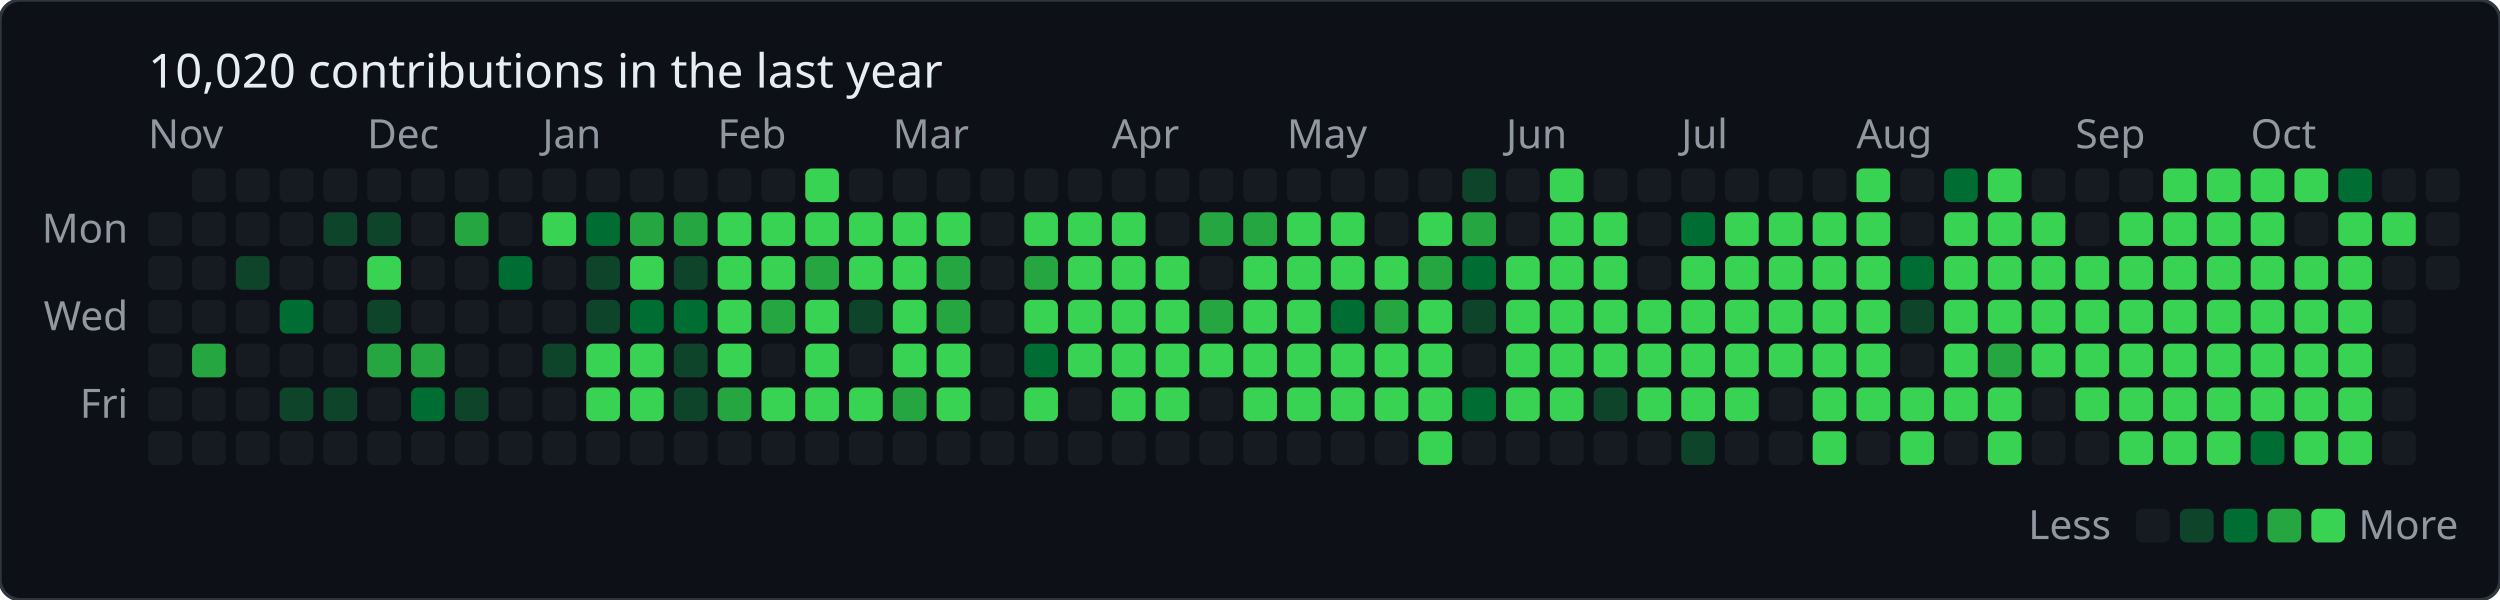
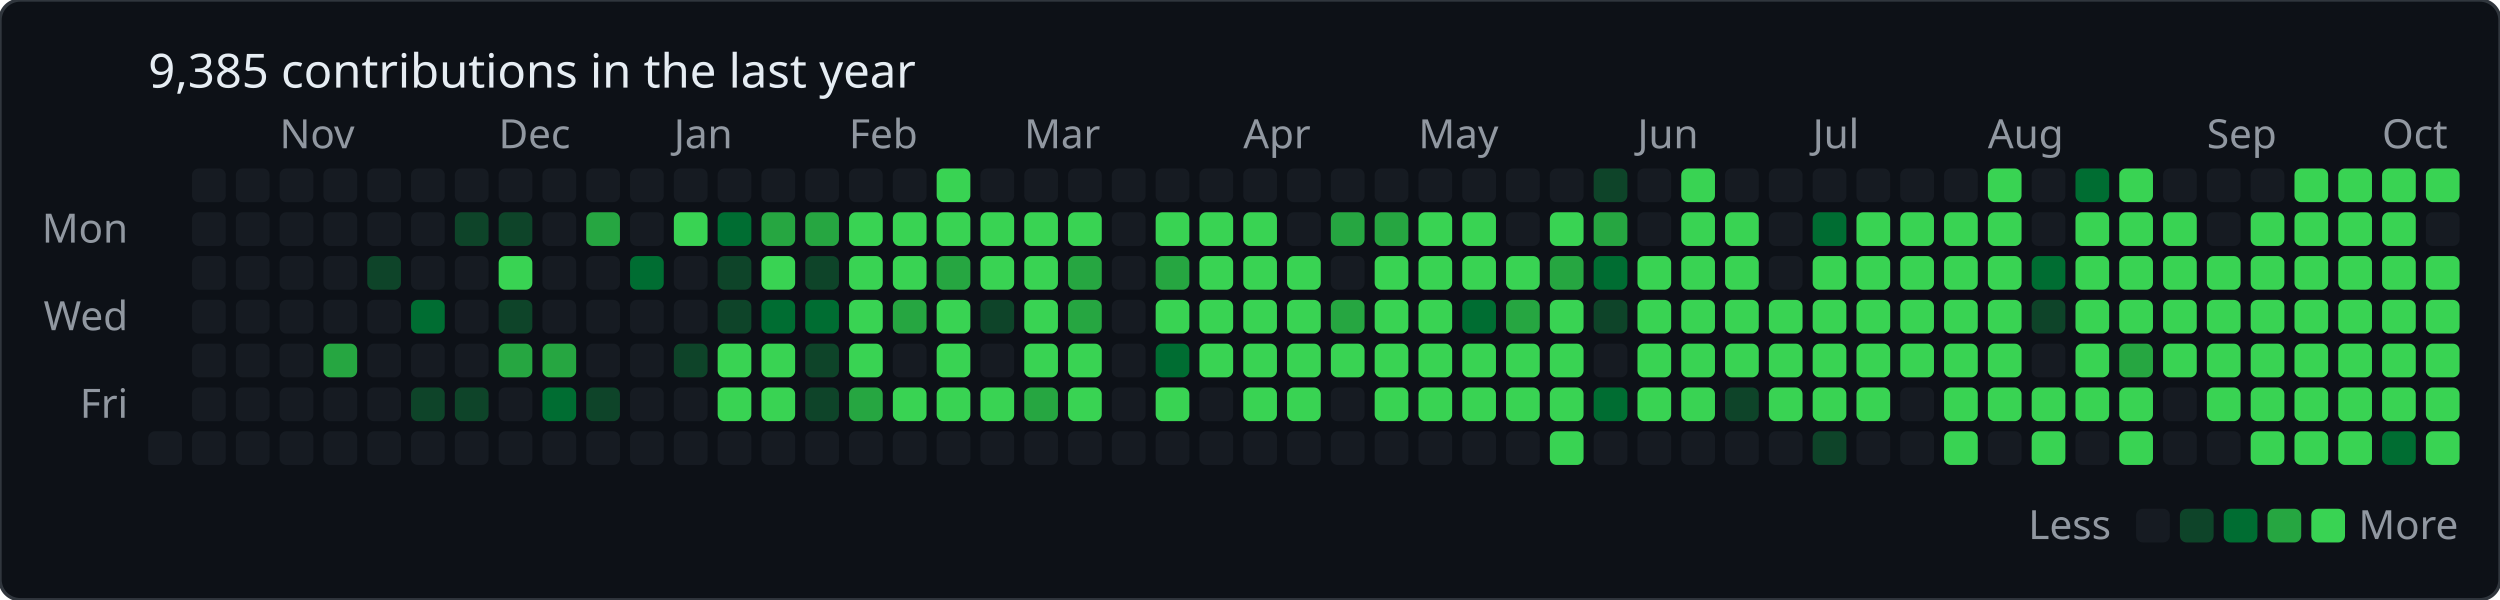
<svg xmlns="http://www.w3.org/2000/svg" baseProfile="full" height="178px" version="1.1" width="742px">
  <defs />
  <rect fill="#0d1117" height="178" rx="6" ry="6" stroke="#30363d" stroke-width="1" width="742" x="0" y="0" />
-   <text fill="#e6edf3" style="font-family: -apple-system, BlinkMacSystemFont, 'Segoe UI', 'Noto Sans', Helvetica, Arial, sans-serif; font-size: 14px;" x="44" y="26">10,020 contributions in the last year</text>
-   <text fill="#9198a1" style="font-family: -apple-system, BlinkMacSystemFont, 'Segoe UI', 'Noto Sans', Helvetica, Arial, sans-serif; font-size: 12px;" x="44" y="44">Nov</text>
-   <text fill="#9198a1" style="font-family: -apple-system, BlinkMacSystemFont, 'Segoe UI', 'Noto Sans', Helvetica, Arial, sans-serif; font-size: 12px;" x="109" y="44">Dec</text>
-   <text fill="#9198a1" style="font-family: -apple-system, BlinkMacSystemFont, 'Segoe UI', 'Noto Sans', Helvetica, Arial, sans-serif; font-size: 12px;" x="161" y="44">Jan</text>
-   <text fill="#9198a1" style="font-family: -apple-system, BlinkMacSystemFont, 'Segoe UI', 'Noto Sans', Helvetica, Arial, sans-serif; font-size: 12px;" x="213" y="44">Feb</text>
-   <text fill="#9198a1" style="font-family: -apple-system, BlinkMacSystemFont, 'Segoe UI', 'Noto Sans', Helvetica, Arial, sans-serif; font-size: 12px;" x="265" y="44">Mar</text>
-   <text fill="#9198a1" style="font-family: -apple-system, BlinkMacSystemFont, 'Segoe UI', 'Noto Sans', Helvetica, Arial, sans-serif; font-size: 12px;" x="330" y="44">Apr</text>
-   <text fill="#9198a1" style="font-family: -apple-system, BlinkMacSystemFont, 'Segoe UI', 'Noto Sans', Helvetica, Arial, sans-serif; font-size: 12px;" x="382" y="44">May</text>
-   <text fill="#9198a1" style="font-family: -apple-system, BlinkMacSystemFont, 'Segoe UI', 'Noto Sans', Helvetica, Arial, sans-serif; font-size: 12px;" x="447" y="44">Jun</text>
-   <text fill="#9198a1" style="font-family: -apple-system, BlinkMacSystemFont, 'Segoe UI', 'Noto Sans', Helvetica, Arial, sans-serif; font-size: 12px;" x="499" y="44">Jul</text>
-   <text fill="#9198a1" style="font-family: -apple-system, BlinkMacSystemFont, 'Segoe UI', 'Noto Sans', Helvetica, Arial, sans-serif; font-size: 12px;" x="551" y="44">Aug</text>
-   <text fill="#9198a1" style="font-family: -apple-system, BlinkMacSystemFont, 'Segoe UI', 'Noto Sans', Helvetica, Arial, sans-serif; font-size: 12px;" x="616" y="44">Sep</text>
-   <text fill="#9198a1" style="font-family: -apple-system, BlinkMacSystemFont, 'Segoe UI', 'Noto Sans', Helvetica, Arial, sans-serif; font-size: 12px;" x="668" y="44">Oct</text>
+   <text fill="#e6edf3" style="font-family: -apple-system, BlinkMacSystemFont, 'Segoe UI', 'Noto Sans', Helvetica, Arial, sans-serif; font-size: 14px;" x="44" y="26">9,385 contributions in the last year</text>
+   <text fill="#9198a1" style="font-family: -apple-system, BlinkMacSystemFont, 'Segoe UI', 'Noto Sans', Helvetica, Arial, sans-serif; font-size: 12px;" x="83" y="44">Nov</text>
+   <text fill="#9198a1" style="font-family: -apple-system, BlinkMacSystemFont, 'Segoe UI', 'Noto Sans', Helvetica, Arial, sans-serif; font-size: 12px;" x="148" y="44">Dec</text>
+   <text fill="#9198a1" style="font-family: -apple-system, BlinkMacSystemFont, 'Segoe UI', 'Noto Sans', Helvetica, Arial, sans-serif; font-size: 12px;" x="200" y="44">Jan</text>
+   <text fill="#9198a1" style="font-family: -apple-system, BlinkMacSystemFont, 'Segoe UI', 'Noto Sans', Helvetica, Arial, sans-serif; font-size: 12px;" x="252" y="44">Feb</text>
+   <text fill="#9198a1" style="font-family: -apple-system, BlinkMacSystemFont, 'Segoe UI', 'Noto Sans', Helvetica, Arial, sans-serif; font-size: 12px;" x="304" y="44">Mar</text>
+   <text fill="#9198a1" style="font-family: -apple-system, BlinkMacSystemFont, 'Segoe UI', 'Noto Sans', Helvetica, Arial, sans-serif; font-size: 12px;" x="369" y="44">Apr</text>
+   <text fill="#9198a1" style="font-family: -apple-system, BlinkMacSystemFont, 'Segoe UI', 'Noto Sans', Helvetica, Arial, sans-serif; font-size: 12px;" x="421" y="44">May</text>
+   <text fill="#9198a1" style="font-family: -apple-system, BlinkMacSystemFont, 'Segoe UI', 'Noto Sans', Helvetica, Arial, sans-serif; font-size: 12px;" x="486" y="44">Jun</text>
+   <text fill="#9198a1" style="font-family: -apple-system, BlinkMacSystemFont, 'Segoe UI', 'Noto Sans', Helvetica, Arial, sans-serif; font-size: 12px;" x="538" y="44">Jul</text>
+   <text fill="#9198a1" style="font-family: -apple-system, BlinkMacSystemFont, 'Segoe UI', 'Noto Sans', Helvetica, Arial, sans-serif; font-size: 12px;" x="590" y="44">Aug</text>
+   <text fill="#9198a1" style="font-family: -apple-system, BlinkMacSystemFont, 'Segoe UI', 'Noto Sans', Helvetica, Arial, sans-serif; font-size: 12px;" x="655" y="44">Sep</text>
+   <text fill="#9198a1" style="font-family: -apple-system, BlinkMacSystemFont, 'Segoe UI', 'Noto Sans', Helvetica, Arial, sans-serif; font-size: 12px;" x="707" y="44">Oct</text>
  <text fill="#9198a1" style="font-family: -apple-system, BlinkMacSystemFont, 'Segoe UI', 'Noto Sans', Helvetica, Arial, sans-serif; font-size: 12px;" text-anchor="end" x="38" y="72">Mon</text>
  <text fill="#9198a1" style="font-family: -apple-system, BlinkMacSystemFont, 'Segoe UI', 'Noto Sans', Helvetica, Arial, sans-serif; font-size: 12px;" text-anchor="end" x="38" y="98">Wed</text>
  <text fill="#9198a1" style="font-family: -apple-system, BlinkMacSystemFont, 'Segoe UI', 'Noto Sans', Helvetica, Arial, sans-serif; font-size: 12px;" text-anchor="end" x="38" y="124">Fri</text>
-   <rect fill="#161b22" height="10" rx="2" ry="2" width="10" x="44" y="63" />
-   <rect fill="#161b22" height="10" rx="2" ry="2" width="10" x="44" y="76" />
-   <rect fill="#161b22" height="10" rx="2" ry="2" width="10" x="44" y="89" />
-   <rect fill="#161b22" height="10" rx="2" ry="2" width="10" x="44" y="102" />
-   <rect fill="#161b22" height="10" rx="2" ry="2" width="10" x="44" y="115" />
  <rect fill="#161b22" height="10" rx="2" ry="2" width="10" x="44" y="128" />
  <rect fill="#161b22" height="10" rx="2" ry="2" width="10" x="57" y="50" />
  <rect fill="#161b22" height="10" rx="2" ry="2" width="10" x="57" y="63" />
  <rect fill="#161b22" height="10" rx="2" ry="2" width="10" x="57" y="76" />
  <rect fill="#161b22" height="10" rx="2" ry="2" width="10" x="57" y="89" />
-   <rect fill="#26a641" height="10" rx="2" ry="2" width="10" x="57" y="102" />
+   <rect fill="#161b22" height="10" rx="2" ry="2" width="10" x="57" y="102" />
  <rect fill="#161b22" height="10" rx="2" ry="2" width="10" x="57" y="115" />
  <rect fill="#161b22" height="10" rx="2" ry="2" width="10" x="57" y="128" />
  <rect fill="#161b22" height="10" rx="2" ry="2" width="10" x="70" y="50" />
  <rect fill="#161b22" height="10" rx="2" ry="2" width="10" x="70" y="63" />
-   <rect fill="#0e4429" height="10" rx="2" ry="2" width="10" x="70" y="76" />
+   <rect fill="#161b22" height="10" rx="2" ry="2" width="10" x="70" y="76" />
  <rect fill="#161b22" height="10" rx="2" ry="2" width="10" x="70" y="89" />
  <rect fill="#161b22" height="10" rx="2" ry="2" width="10" x="70" y="102" />
  <rect fill="#161b22" height="10" rx="2" ry="2" width="10" x="70" y="115" />
  <rect fill="#161b22" height="10" rx="2" ry="2" width="10" x="70" y="128" />
  <rect fill="#161b22" height="10" rx="2" ry="2" width="10" x="83" y="50" />
  <rect fill="#161b22" height="10" rx="2" ry="2" width="10" x="83" y="63" />
  <rect fill="#161b22" height="10" rx="2" ry="2" width="10" x="83" y="76" />
-   <rect fill="#006d32" height="10" rx="2" ry="2" width="10" x="83" y="89" />
+   <rect fill="#161b22" height="10" rx="2" ry="2" width="10" x="83" y="89" />
  <rect fill="#161b22" height="10" rx="2" ry="2" width="10" x="83" y="102" />
-   <rect fill="#0e4429" height="10" rx="2" ry="2" width="10" x="83" y="115" />
+   <rect fill="#161b22" height="10" rx="2" ry="2" width="10" x="83" y="115" />
  <rect fill="#161b22" height="10" rx="2" ry="2" width="10" x="83" y="128" />
  <rect fill="#161b22" height="10" rx="2" ry="2" width="10" x="96" y="50" />
-   <rect fill="#0e4429" height="10" rx="2" ry="2" width="10" x="96" y="63" />
+   <rect fill="#161b22" height="10" rx="2" ry="2" width="10" x="96" y="63" />
  <rect fill="#161b22" height="10" rx="2" ry="2" width="10" x="96" y="76" />
  <rect fill="#161b22" height="10" rx="2" ry="2" width="10" x="96" y="89" />
-   <rect fill="#161b22" height="10" rx="2" ry="2" width="10" x="96" y="102" />
-   <rect fill="#0e4429" height="10" rx="2" ry="2" width="10" x="96" y="115" />
+   <rect fill="#26a641" height="10" rx="2" ry="2" width="10" x="96" y="102" />
+   <rect fill="#161b22" height="10" rx="2" ry="2" width="10" x="96" y="115" />
  <rect fill="#161b22" height="10" rx="2" ry="2" width="10" x="96" y="128" />
  <rect fill="#161b22" height="10" rx="2" ry="2" width="10" x="109" y="50" />
-   <rect fill="#0e4429" height="10" rx="2" ry="2" width="10" x="109" y="63" />
-   <rect fill="#39d353" height="10" rx="2" ry="2" width="10" x="109" y="76" />
-   <rect fill="#0e4429" height="10" rx="2" ry="2" width="10" x="109" y="89" />
-   <rect fill="#26a641" height="10" rx="2" ry="2" width="10" x="109" y="102" />
+   <rect fill="#161b22" height="10" rx="2" ry="2" width="10" x="109" y="63" />
+   <rect fill="#0e4429" height="10" rx="2" ry="2" width="10" x="109" y="76" />
+   <rect fill="#161b22" height="10" rx="2" ry="2" width="10" x="109" y="89" />
+   <rect fill="#161b22" height="10" rx="2" ry="2" width="10" x="109" y="102" />
  <rect fill="#161b22" height="10" rx="2" ry="2" width="10" x="109" y="115" />
  <rect fill="#161b22" height="10" rx="2" ry="2" width="10" x="109" y="128" />
  <rect fill="#161b22" height="10" rx="2" ry="2" width="10" x="122" y="50" />
  <rect fill="#161b22" height="10" rx="2" ry="2" width="10" x="122" y="63" />
  <rect fill="#161b22" height="10" rx="2" ry="2" width="10" x="122" y="76" />
-   <rect fill="#161b22" height="10" rx="2" ry="2" width="10" x="122" y="89" />
-   <rect fill="#26a641" height="10" rx="2" ry="2" width="10" x="122" y="102" />
-   <rect fill="#006d32" height="10" rx="2" ry="2" width="10" x="122" y="115" />
+   <rect fill="#006d32" height="10" rx="2" ry="2" width="10" x="122" y="89" />
+   <rect fill="#161b22" height="10" rx="2" ry="2" width="10" x="122" y="102" />
+   <rect fill="#0e4429" height="10" rx="2" ry="2" width="10" x="122" y="115" />
  <rect fill="#161b22" height="10" rx="2" ry="2" width="10" x="122" y="128" />
  <rect fill="#161b22" height="10" rx="2" ry="2" width="10" x="135" y="50" />
-   <rect fill="#26a641" height="10" rx="2" ry="2" width="10" x="135" y="63" />
+   <rect fill="#0e4429" height="10" rx="2" ry="2" width="10" x="135" y="63" />
  <rect fill="#161b22" height="10" rx="2" ry="2" width="10" x="135" y="76" />
  <rect fill="#161b22" height="10" rx="2" ry="2" width="10" x="135" y="89" />
  <rect fill="#161b22" height="10" rx="2" ry="2" width="10" x="135" y="102" />
  <rect fill="#0e4429" height="10" rx="2" ry="2" width="10" x="135" y="115" />
  <rect fill="#161b22" height="10" rx="2" ry="2" width="10" x="135" y="128" />
  <rect fill="#161b22" height="10" rx="2" ry="2" width="10" x="148" y="50" />
-   <rect fill="#161b22" height="10" rx="2" ry="2" width="10" x="148" y="63" />
-   <rect fill="#006d32" height="10" rx="2" ry="2" width="10" x="148" y="76" />
-   <rect fill="#161b22" height="10" rx="2" ry="2" width="10" x="148" y="89" />
-   <rect fill="#161b22" height="10" rx="2" ry="2" width="10" x="148" y="102" />
+   <rect fill="#0e4429" height="10" rx="2" ry="2" width="10" x="148" y="63" />
+   <rect fill="#39d353" height="10" rx="2" ry="2" width="10" x="148" y="76" />
+   <rect fill="#0e4429" height="10" rx="2" ry="2" width="10" x="148" y="89" />
+   <rect fill="#26a641" height="10" rx="2" ry="2" width="10" x="148" y="102" />
  <rect fill="#161b22" height="10" rx="2" ry="2" width="10" x="148" y="115" />
  <rect fill="#161b22" height="10" rx="2" ry="2" width="10" x="148" y="128" />
  <rect fill="#161b22" height="10" rx="2" ry="2" width="10" x="161" y="50" />
-   <rect fill="#39d353" height="10" rx="2" ry="2" width="10" x="161" y="63" />
+   <rect fill="#161b22" height="10" rx="2" ry="2" width="10" x="161" y="63" />
  <rect fill="#161b22" height="10" rx="2" ry="2" width="10" x="161" y="76" />
  <rect fill="#161b22" height="10" rx="2" ry="2" width="10" x="161" y="89" />
-   <rect fill="#0e4429" height="10" rx="2" ry="2" width="10" x="161" y="102" />
-   <rect fill="#161b22" height="10" rx="2" ry="2" width="10" x="161" y="115" />
+   <rect fill="#26a641" height="10" rx="2" ry="2" width="10" x="161" y="102" />
+   <rect fill="#006d32" height="10" rx="2" ry="2" width="10" x="161" y="115" />
  <rect fill="#161b22" height="10" rx="2" ry="2" width="10" x="161" y="128" />
  <rect fill="#161b22" height="10" rx="2" ry="2" width="10" x="174" y="50" />
-   <rect fill="#006d32" height="10" rx="2" ry="2" width="10" x="174" y="63" />
-   <rect fill="#0e4429" height="10" rx="2" ry="2" width="10" x="174" y="76" />
-   <rect fill="#0e4429" height="10" rx="2" ry="2" width="10" x="174" y="89" />
-   <rect fill="#39d353" height="10" rx="2" ry="2" width="10" x="174" y="102" />
-   <rect fill="#39d353" height="10" rx="2" ry="2" width="10" x="174" y="115" />
+   <rect fill="#26a641" height="10" rx="2" ry="2" width="10" x="174" y="63" />
+   <rect fill="#161b22" height="10" rx="2" ry="2" width="10" x="174" y="76" />
+   <rect fill="#161b22" height="10" rx="2" ry="2" width="10" x="174" y="89" />
+   <rect fill="#161b22" height="10" rx="2" ry="2" width="10" x="174" y="102" />
+   <rect fill="#0e4429" height="10" rx="2" ry="2" width="10" x="174" y="115" />
  <rect fill="#161b22" height="10" rx="2" ry="2" width="10" x="174" y="128" />
  <rect fill="#161b22" height="10" rx="2" ry="2" width="10" x="187" y="50" />
-   <rect fill="#26a641" height="10" rx="2" ry="2" width="10" x="187" y="63" />
-   <rect fill="#39d353" height="10" rx="2" ry="2" width="10" x="187" y="76" />
-   <rect fill="#006d32" height="10" rx="2" ry="2" width="10" x="187" y="89" />
-   <rect fill="#39d353" height="10" rx="2" ry="2" width="10" x="187" y="102" />
-   <rect fill="#39d353" height="10" rx="2" ry="2" width="10" x="187" y="115" />
+   <rect fill="#161b22" height="10" rx="2" ry="2" width="10" x="187" y="63" />
+   <rect fill="#006d32" height="10" rx="2" ry="2" width="10" x="187" y="76" />
+   <rect fill="#161b22" height="10" rx="2" ry="2" width="10" x="187" y="89" />
+   <rect fill="#161b22" height="10" rx="2" ry="2" width="10" x="187" y="102" />
+   <rect fill="#161b22" height="10" rx="2" ry="2" width="10" x="187" y="115" />
  <rect fill="#161b22" height="10" rx="2" ry="2" width="10" x="187" y="128" />
  <rect fill="#161b22" height="10" rx="2" ry="2" width="10" x="200" y="50" />
-   <rect fill="#26a641" height="10" rx="2" ry="2" width="10" x="200" y="63" />
-   <rect fill="#0e4429" height="10" rx="2" ry="2" width="10" x="200" y="76" />
-   <rect fill="#006d32" height="10" rx="2" ry="2" width="10" x="200" y="89" />
+   <rect fill="#39d353" height="10" rx="2" ry="2" width="10" x="200" y="63" />
+   <rect fill="#161b22" height="10" rx="2" ry="2" width="10" x="200" y="76" />
+   <rect fill="#161b22" height="10" rx="2" ry="2" width="10" x="200" y="89" />
  <rect fill="#0e4429" height="10" rx="2" ry="2" width="10" x="200" y="102" />
-   <rect fill="#0e4429" height="10" rx="2" ry="2" width="10" x="200" y="115" />
+   <rect fill="#161b22" height="10" rx="2" ry="2" width="10" x="200" y="115" />
  <rect fill="#161b22" height="10" rx="2" ry="2" width="10" x="200" y="128" />
  <rect fill="#161b22" height="10" rx="2" ry="2" width="10" x="213" y="50" />
-   <rect fill="#39d353" height="10" rx="2" ry="2" width="10" x="213" y="63" />
-   <rect fill="#39d353" height="10" rx="2" ry="2" width="10" x="213" y="76" />
-   <rect fill="#39d353" height="10" rx="2" ry="2" width="10" x="213" y="89" />
+   <rect fill="#006d32" height="10" rx="2" ry="2" width="10" x="213" y="63" />
+   <rect fill="#0e4429" height="10" rx="2" ry="2" width="10" x="213" y="76" />
+   <rect fill="#0e4429" height="10" rx="2" ry="2" width="10" x="213" y="89" />
  <rect fill="#39d353" height="10" rx="2" ry="2" width="10" x="213" y="102" />
-   <rect fill="#26a641" height="10" rx="2" ry="2" width="10" x="213" y="115" />
+   <rect fill="#39d353" height="10" rx="2" ry="2" width="10" x="213" y="115" />
  <rect fill="#161b22" height="10" rx="2" ry="2" width="10" x="213" y="128" />
  <rect fill="#161b22" height="10" rx="2" ry="2" width="10" x="226" y="50" />
-   <rect fill="#39d353" height="10" rx="2" ry="2" width="10" x="226" y="63" />
+   <rect fill="#26a641" height="10" rx="2" ry="2" width="10" x="226" y="63" />
  <rect fill="#39d353" height="10" rx="2" ry="2" width="10" x="226" y="76" />
-   <rect fill="#26a641" height="10" rx="2" ry="2" width="10" x="226" y="89" />
-   <rect fill="#161b22" height="10" rx="2" ry="2" width="10" x="226" y="102" />
+   <rect fill="#006d32" height="10" rx="2" ry="2" width="10" x="226" y="89" />
+   <rect fill="#39d353" height="10" rx="2" ry="2" width="10" x="226" y="102" />
  <rect fill="#39d353" height="10" rx="2" ry="2" width="10" x="226" y="115" />
  <rect fill="#161b22" height="10" rx="2" ry="2" width="10" x="226" y="128" />
-   <rect fill="#39d353" height="10" rx="2" ry="2" width="10" x="239" y="50" />
-   <rect fill="#39d353" height="10" rx="2" ry="2" width="10" x="239" y="63" />
-   <rect fill="#26a641" height="10" rx="2" ry="2" width="10" x="239" y="76" />
-   <rect fill="#39d353" height="10" rx="2" ry="2" width="10" x="239" y="89" />
-   <rect fill="#39d353" height="10" rx="2" ry="2" width="10" x="239" y="102" />
-   <rect fill="#39d353" height="10" rx="2" ry="2" width="10" x="239" y="115" />
+   <rect fill="#161b22" height="10" rx="2" ry="2" width="10" x="239" y="50" />
+   <rect fill="#26a641" height="10" rx="2" ry="2" width="10" x="239" y="63" />
+   <rect fill="#0e4429" height="10" rx="2" ry="2" width="10" x="239" y="76" />
+   <rect fill="#006d32" height="10" rx="2" ry="2" width="10" x="239" y="89" />
+   <rect fill="#0e4429" height="10" rx="2" ry="2" width="10" x="239" y="102" />
+   <rect fill="#0e4429" height="10" rx="2" ry="2" width="10" x="239" y="115" />
  <rect fill="#161b22" height="10" rx="2" ry="2" width="10" x="239" y="128" />
  <rect fill="#161b22" height="10" rx="2" ry="2" width="10" x="252" y="50" />
  <rect fill="#39d353" height="10" rx="2" ry="2" width="10" x="252" y="63" />
  <rect fill="#39d353" height="10" rx="2" ry="2" width="10" x="252" y="76" />
-   <rect fill="#0e4429" height="10" rx="2" ry="2" width="10" x="252" y="89" />
-   <rect fill="#161b22" height="10" rx="2" ry="2" width="10" x="252" y="102" />
-   <rect fill="#39d353" height="10" rx="2" ry="2" width="10" x="252" y="115" />
+   <rect fill="#39d353" height="10" rx="2" ry="2" width="10" x="252" y="89" />
+   <rect fill="#39d353" height="10" rx="2" ry="2" width="10" x="252" y="102" />
+   <rect fill="#26a641" height="10" rx="2" ry="2" width="10" x="252" y="115" />
  <rect fill="#161b22" height="10" rx="2" ry="2" width="10" x="252" y="128" />
  <rect fill="#161b22" height="10" rx="2" ry="2" width="10" x="265" y="50" />
  <rect fill="#39d353" height="10" rx="2" ry="2" width="10" x="265" y="63" />
  <rect fill="#39d353" height="10" rx="2" ry="2" width="10" x="265" y="76" />
-   <rect fill="#39d353" height="10" rx="2" ry="2" width="10" x="265" y="89" />
-   <rect fill="#39d353" height="10" rx="2" ry="2" width="10" x="265" y="102" />
-   <rect fill="#26a641" height="10" rx="2" ry="2" width="10" x="265" y="115" />
+   <rect fill="#26a641" height="10" rx="2" ry="2" width="10" x="265" y="89" />
+   <rect fill="#161b22" height="10" rx="2" ry="2" width="10" x="265" y="102" />
+   <rect fill="#39d353" height="10" rx="2" ry="2" width="10" x="265" y="115" />
  <rect fill="#161b22" height="10" rx="2" ry="2" width="10" x="265" y="128" />
-   <rect fill="#161b22" height="10" rx="2" ry="2" width="10" x="278" y="50" />
+   <rect fill="#39d353" height="10" rx="2" ry="2" width="10" x="278" y="50" />
  <rect fill="#39d353" height="10" rx="2" ry="2" width="10" x="278" y="63" />
  <rect fill="#26a641" height="10" rx="2" ry="2" width="10" x="278" y="76" />
-   <rect fill="#26a641" height="10" rx="2" ry="2" width="10" x="278" y="89" />
+   <rect fill="#39d353" height="10" rx="2" ry="2" width="10" x="278" y="89" />
  <rect fill="#39d353" height="10" rx="2" ry="2" width="10" x="278" y="102" />
  <rect fill="#39d353" height="10" rx="2" ry="2" width="10" x="278" y="115" />
  <rect fill="#161b22" height="10" rx="2" ry="2" width="10" x="278" y="128" />
  <rect fill="#161b22" height="10" rx="2" ry="2" width="10" x="291" y="50" />
-   <rect fill="#161b22" height="10" rx="2" ry="2" width="10" x="291" y="63" />
-   <rect fill="#161b22" height="10" rx="2" ry="2" width="10" x="291" y="76" />
-   <rect fill="#161b22" height="10" rx="2" ry="2" width="10" x="291" y="89" />
+   <rect fill="#39d353" height="10" rx="2" ry="2" width="10" x="291" y="63" />
+   <rect fill="#39d353" height="10" rx="2" ry="2" width="10" x="291" y="76" />
+   <rect fill="#0e4429" height="10" rx="2" ry="2" width="10" x="291" y="89" />
  <rect fill="#161b22" height="10" rx="2" ry="2" width="10" x="291" y="102" />
-   <rect fill="#161b22" height="10" rx="2" ry="2" width="10" x="291" y="115" />
+   <rect fill="#39d353" height="10" rx="2" ry="2" width="10" x="291" y="115" />
  <rect fill="#161b22" height="10" rx="2" ry="2" width="10" x="291" y="128" />
  <rect fill="#161b22" height="10" rx="2" ry="2" width="10" x="304" y="50" />
  <rect fill="#39d353" height="10" rx="2" ry="2" width="10" x="304" y="63" />
-   <rect fill="#26a641" height="10" rx="2" ry="2" width="10" x="304" y="76" />
+   <rect fill="#39d353" height="10" rx="2" ry="2" width="10" x="304" y="76" />
  <rect fill="#39d353" height="10" rx="2" ry="2" width="10" x="304" y="89" />
-   <rect fill="#006d32" height="10" rx="2" ry="2" width="10" x="304" y="102" />
-   <rect fill="#39d353" height="10" rx="2" ry="2" width="10" x="304" y="115" />
+   <rect fill="#39d353" height="10" rx="2" ry="2" width="10" x="304" y="102" />
+   <rect fill="#26a641" height="10" rx="2" ry="2" width="10" x="304" y="115" />
  <rect fill="#161b22" height="10" rx="2" ry="2" width="10" x="304" y="128" />
  <rect fill="#161b22" height="10" rx="2" ry="2" width="10" x="317" y="50" />
  <rect fill="#39d353" height="10" rx="2" ry="2" width="10" x="317" y="63" />
-   <rect fill="#39d353" height="10" rx="2" ry="2" width="10" x="317" y="76" />
-   <rect fill="#39d353" height="10" rx="2" ry="2" width="10" x="317" y="89" />
+   <rect fill="#26a641" height="10" rx="2" ry="2" width="10" x="317" y="76" />
+   <rect fill="#26a641" height="10" rx="2" ry="2" width="10" x="317" y="89" />
  <rect fill="#39d353" height="10" rx="2" ry="2" width="10" x="317" y="102" />
-   <rect fill="#161b22" height="10" rx="2" ry="2" width="10" x="317" y="115" />
+   <rect fill="#39d353" height="10" rx="2" ry="2" width="10" x="317" y="115" />
  <rect fill="#161b22" height="10" rx="2" ry="2" width="10" x="317" y="128" />
  <rect fill="#161b22" height="10" rx="2" ry="2" width="10" x="330" y="50" />
-   <rect fill="#39d353" height="10" rx="2" ry="2" width="10" x="330" y="63" />
-   <rect fill="#39d353" height="10" rx="2" ry="2" width="10" x="330" y="76" />
-   <rect fill="#39d353" height="10" rx="2" ry="2" width="10" x="330" y="89" />
-   <rect fill="#39d353" height="10" rx="2" ry="2" width="10" x="330" y="102" />
-   <rect fill="#39d353" height="10" rx="2" ry="2" width="10" x="330" y="115" />
+   <rect fill="#161b22" height="10" rx="2" ry="2" width="10" x="330" y="63" />
+   <rect fill="#161b22" height="10" rx="2" ry="2" width="10" x="330" y="76" />
+   <rect fill="#161b22" height="10" rx="2" ry="2" width="10" x="330" y="89" />
+   <rect fill="#161b22" height="10" rx="2" ry="2" width="10" x="330" y="102" />
+   <rect fill="#161b22" height="10" rx="2" ry="2" width="10" x="330" y="115" />
  <rect fill="#161b22" height="10" rx="2" ry="2" width="10" x="330" y="128" />
  <rect fill="#161b22" height="10" rx="2" ry="2" width="10" x="343" y="50" />
-   <rect fill="#161b22" height="10" rx="2" ry="2" width="10" x="343" y="63" />
-   <rect fill="#39d353" height="10" rx="2" ry="2" width="10" x="343" y="76" />
+   <rect fill="#39d353" height="10" rx="2" ry="2" width="10" x="343" y="63" />
+   <rect fill="#26a641" height="10" rx="2" ry="2" width="10" x="343" y="76" />
  <rect fill="#39d353" height="10" rx="2" ry="2" width="10" x="343" y="89" />
-   <rect fill="#39d353" height="10" rx="2" ry="2" width="10" x="343" y="102" />
+   <rect fill="#006d32" height="10" rx="2" ry="2" width="10" x="343" y="102" />
  <rect fill="#39d353" height="10" rx="2" ry="2" width="10" x="343" y="115" />
  <rect fill="#161b22" height="10" rx="2" ry="2" width="10" x="343" y="128" />
  <rect fill="#161b22" height="10" rx="2" ry="2" width="10" x="356" y="50" />
-   <rect fill="#26a641" height="10" rx="2" ry="2" width="10" x="356" y="63" />
-   <rect fill="#161b22" height="10" rx="2" ry="2" width="10" x="356" y="76" />
-   <rect fill="#26a641" height="10" rx="2" ry="2" width="10" x="356" y="89" />
+   <rect fill="#39d353" height="10" rx="2" ry="2" width="10" x="356" y="63" />
+   <rect fill="#39d353" height="10" rx="2" ry="2" width="10" x="356" y="76" />
+   <rect fill="#39d353" height="10" rx="2" ry="2" width="10" x="356" y="89" />
  <rect fill="#39d353" height="10" rx="2" ry="2" width="10" x="356" y="102" />
  <rect fill="#161b22" height="10" rx="2" ry="2" width="10" x="356" y="115" />
  <rect fill="#161b22" height="10" rx="2" ry="2" width="10" x="356" y="128" />
  <rect fill="#161b22" height="10" rx="2" ry="2" width="10" x="369" y="50" />
-   <rect fill="#26a641" height="10" rx="2" ry="2" width="10" x="369" y="63" />
+   <rect fill="#39d353" height="10" rx="2" ry="2" width="10" x="369" y="63" />
  <rect fill="#39d353" height="10" rx="2" ry="2" width="10" x="369" y="76" />
  <rect fill="#39d353" height="10" rx="2" ry="2" width="10" x="369" y="89" />
  <rect fill="#39d353" height="10" rx="2" ry="2" width="10" x="369" y="102" />
  <rect fill="#39d353" height="10" rx="2" ry="2" width="10" x="369" y="115" />
  <rect fill="#161b22" height="10" rx="2" ry="2" width="10" x="369" y="128" />
  <rect fill="#161b22" height="10" rx="2" ry="2" width="10" x="382" y="50" />
-   <rect fill="#39d353" height="10" rx="2" ry="2" width="10" x="382" y="63" />
+   <rect fill="#161b22" height="10" rx="2" ry="2" width="10" x="382" y="63" />
  <rect fill="#39d353" height="10" rx="2" ry="2" width="10" x="382" y="76" />
  <rect fill="#39d353" height="10" rx="2" ry="2" width="10" x="382" y="89" />
  <rect fill="#39d353" height="10" rx="2" ry="2" width="10" x="382" y="102" />
  <rect fill="#39d353" height="10" rx="2" ry="2" width="10" x="382" y="115" />
  <rect fill="#161b22" height="10" rx="2" ry="2" width="10" x="382" y="128" />
  <rect fill="#161b22" height="10" rx="2" ry="2" width="10" x="395" y="50" />
-   <rect fill="#39d353" height="10" rx="2" ry="2" width="10" x="395" y="63" />
-   <rect fill="#39d353" height="10" rx="2" ry="2" width="10" x="395" y="76" />
-   <rect fill="#006d32" height="10" rx="2" ry="2" width="10" x="395" y="89" />
+   <rect fill="#26a641" height="10" rx="2" ry="2" width="10" x="395" y="63" />
+   <rect fill="#161b22" height="10" rx="2" ry="2" width="10" x="395" y="76" />
+   <rect fill="#26a641" height="10" rx="2" ry="2" width="10" x="395" y="89" />
  <rect fill="#39d353" height="10" rx="2" ry="2" width="10" x="395" y="102" />
-   <rect fill="#39d353" height="10" rx="2" ry="2" width="10" x="395" y="115" />
+   <rect fill="#161b22" height="10" rx="2" ry="2" width="10" x="395" y="115" />
  <rect fill="#161b22" height="10" rx="2" ry="2" width="10" x="395" y="128" />
  <rect fill="#161b22" height="10" rx="2" ry="2" width="10" x="408" y="50" />
-   <rect fill="#161b22" height="10" rx="2" ry="2" width="10" x="408" y="63" />
+   <rect fill="#26a641" height="10" rx="2" ry="2" width="10" x="408" y="63" />
  <rect fill="#39d353" height="10" rx="2" ry="2" width="10" x="408" y="76" />
-   <rect fill="#26a641" height="10" rx="2" ry="2" width="10" x="408" y="89" />
+   <rect fill="#39d353" height="10" rx="2" ry="2" width="10" x="408" y="89" />
  <rect fill="#39d353" height="10" rx="2" ry="2" width="10" x="408" y="102" />
  <rect fill="#39d353" height="10" rx="2" ry="2" width="10" x="408" y="115" />
  <rect fill="#161b22" height="10" rx="2" ry="2" width="10" x="408" y="128" />
  <rect fill="#161b22" height="10" rx="2" ry="2" width="10" x="421" y="50" />
  <rect fill="#39d353" height="10" rx="2" ry="2" width="10" x="421" y="63" />
-   <rect fill="#26a641" height="10" rx="2" ry="2" width="10" x="421" y="76" />
+   <rect fill="#39d353" height="10" rx="2" ry="2" width="10" x="421" y="76" />
  <rect fill="#39d353" height="10" rx="2" ry="2" width="10" x="421" y="89" />
  <rect fill="#39d353" height="10" rx="2" ry="2" width="10" x="421" y="102" />
  <rect fill="#39d353" height="10" rx="2" ry="2" width="10" x="421" y="115" />
-   <rect fill="#39d353" height="10" rx="2" ry="2" width="10" x="421" y="128" />
-   <rect fill="#0e4429" height="10" rx="2" ry="2" width="10" x="434" y="50" />
-   <rect fill="#26a641" height="10" rx="2" ry="2" width="10" x="434" y="63" />
-   <rect fill="#006d32" height="10" rx="2" ry="2" width="10" x="434" y="76" />
-   <rect fill="#0e4429" height="10" rx="2" ry="2" width="10" x="434" y="89" />
-   <rect fill="#161b22" height="10" rx="2" ry="2" width="10" x="434" y="102" />
-   <rect fill="#006d32" height="10" rx="2" ry="2" width="10" x="434" y="115" />
+   <rect fill="#161b22" height="10" rx="2" ry="2" width="10" x="421" y="128" />
+   <rect fill="#161b22" height="10" rx="2" ry="2" width="10" x="434" y="50" />
+   <rect fill="#39d353" height="10" rx="2" ry="2" width="10" x="434" y="63" />
+   <rect fill="#39d353" height="10" rx="2" ry="2" width="10" x="434" y="76" />
+   <rect fill="#006d32" height="10" rx="2" ry="2" width="10" x="434" y="89" />
+   <rect fill="#39d353" height="10" rx="2" ry="2" width="10" x="434" y="102" />
+   <rect fill="#39d353" height="10" rx="2" ry="2" width="10" x="434" y="115" />
  <rect fill="#161b22" height="10" rx="2" ry="2" width="10" x="434" y="128" />
  <rect fill="#161b22" height="10" rx="2" ry="2" width="10" x="447" y="50" />
  <rect fill="#161b22" height="10" rx="2" ry="2" width="10" x="447" y="63" />
  <rect fill="#39d353" height="10" rx="2" ry="2" width="10" x="447" y="76" />
-   <rect fill="#39d353" height="10" rx="2" ry="2" width="10" x="447" y="89" />
+   <rect fill="#26a641" height="10" rx="2" ry="2" width="10" x="447" y="89" />
  <rect fill="#39d353" height="10" rx="2" ry="2" width="10" x="447" y="102" />
  <rect fill="#39d353" height="10" rx="2" ry="2" width="10" x="447" y="115" />
  <rect fill="#161b22" height="10" rx="2" ry="2" width="10" x="447" y="128" />
-   <rect fill="#39d353" height="10" rx="2" ry="2" width="10" x="460" y="50" />
+   <rect fill="#161b22" height="10" rx="2" ry="2" width="10" x="460" y="50" />
  <rect fill="#39d353" height="10" rx="2" ry="2" width="10" x="460" y="63" />
-   <rect fill="#39d353" height="10" rx="2" ry="2" width="10" x="460" y="76" />
+   <rect fill="#26a641" height="10" rx="2" ry="2" width="10" x="460" y="76" />
  <rect fill="#39d353" height="10" rx="2" ry="2" width="10" x="460" y="89" />
  <rect fill="#39d353" height="10" rx="2" ry="2" width="10" x="460" y="102" />
  <rect fill="#39d353" height="10" rx="2" ry="2" width="10" x="460" y="115" />
-   <rect fill="#161b22" height="10" rx="2" ry="2" width="10" x="460" y="128" />
-   <rect fill="#161b22" height="10" rx="2" ry="2" width="10" x="473" y="50" />
-   <rect fill="#39d353" height="10" rx="2" ry="2" width="10" x="473" y="63" />
-   <rect fill="#39d353" height="10" rx="2" ry="2" width="10" x="473" y="76" />
-   <rect fill="#39d353" height="10" rx="2" ry="2" width="10" x="473" y="89" />
-   <rect fill="#39d353" height="10" rx="2" ry="2" width="10" x="473" y="102" />
-   <rect fill="#0e4429" height="10" rx="2" ry="2" width="10" x="473" y="115" />
+   <rect fill="#39d353" height="10" rx="2" ry="2" width="10" x="460" y="128" />
+   <rect fill="#0e4429" height="10" rx="2" ry="2" width="10" x="473" y="50" />
+   <rect fill="#26a641" height="10" rx="2" ry="2" width="10" x="473" y="63" />
+   <rect fill="#006d32" height="10" rx="2" ry="2" width="10" x="473" y="76" />
+   <rect fill="#0e4429" height="10" rx="2" ry="2" width="10" x="473" y="89" />
+   <rect fill="#161b22" height="10" rx="2" ry="2" width="10" x="473" y="102" />
+   <rect fill="#006d32" height="10" rx="2" ry="2" width="10" x="473" y="115" />
  <rect fill="#161b22" height="10" rx="2" ry="2" width="10" x="473" y="128" />
  <rect fill="#161b22" height="10" rx="2" ry="2" width="10" x="486" y="50" />
  <rect fill="#161b22" height="10" rx="2" ry="2" width="10" x="486" y="63" />
-   <rect fill="#161b22" height="10" rx="2" ry="2" width="10" x="486" y="76" />
+   <rect fill="#39d353" height="10" rx="2" ry="2" width="10" x="486" y="76" />
  <rect fill="#39d353" height="10" rx="2" ry="2" width="10" x="486" y="89" />
  <rect fill="#39d353" height="10" rx="2" ry="2" width="10" x="486" y="102" />
  <rect fill="#39d353" height="10" rx="2" ry="2" width="10" x="486" y="115" />
  <rect fill="#161b22" height="10" rx="2" ry="2" width="10" x="486" y="128" />
-   <rect fill="#161b22" height="10" rx="2" ry="2" width="10" x="499" y="50" />
-   <rect fill="#006d32" height="10" rx="2" ry="2" width="10" x="499" y="63" />
+   <rect fill="#39d353" height="10" rx="2" ry="2" width="10" x="499" y="50" />
+   <rect fill="#39d353" height="10" rx="2" ry="2" width="10" x="499" y="63" />
  <rect fill="#39d353" height="10" rx="2" ry="2" width="10" x="499" y="76" />
  <rect fill="#39d353" height="10" rx="2" ry="2" width="10" x="499" y="89" />
  <rect fill="#39d353" height="10" rx="2" ry="2" width="10" x="499" y="102" />
  <rect fill="#39d353" height="10" rx="2" ry="2" width="10" x="499" y="115" />
-   <rect fill="#0e4429" height="10" rx="2" ry="2" width="10" x="499" y="128" />
+   <rect fill="#161b22" height="10" rx="2" ry="2" width="10" x="499" y="128" />
  <rect fill="#161b22" height="10" rx="2" ry="2" width="10" x="512" y="50" />
  <rect fill="#39d353" height="10" rx="2" ry="2" width="10" x="512" y="63" />
  <rect fill="#39d353" height="10" rx="2" ry="2" width="10" x="512" y="76" />
  <rect fill="#39d353" height="10" rx="2" ry="2" width="10" x="512" y="89" />
  <rect fill="#39d353" height="10" rx="2" ry="2" width="10" x="512" y="102" />
-   <rect fill="#39d353" height="10" rx="2" ry="2" width="10" x="512" y="115" />
+   <rect fill="#0e4429" height="10" rx="2" ry="2" width="10" x="512" y="115" />
  <rect fill="#161b22" height="10" rx="2" ry="2" width="10" x="512" y="128" />
  <rect fill="#161b22" height="10" rx="2" ry="2" width="10" x="525" y="50" />
-   <rect fill="#39d353" height="10" rx="2" ry="2" width="10" x="525" y="63" />
-   <rect fill="#39d353" height="10" rx="2" ry="2" width="10" x="525" y="76" />
+   <rect fill="#161b22" height="10" rx="2" ry="2" width="10" x="525" y="63" />
+   <rect fill="#161b22" height="10" rx="2" ry="2" width="10" x="525" y="76" />
  <rect fill="#39d353" height="10" rx="2" ry="2" width="10" x="525" y="89" />
  <rect fill="#39d353" height="10" rx="2" ry="2" width="10" x="525" y="102" />
-   <rect fill="#161b22" height="10" rx="2" ry="2" width="10" x="525" y="115" />
+   <rect fill="#39d353" height="10" rx="2" ry="2" width="10" x="525" y="115" />
  <rect fill="#161b22" height="10" rx="2" ry="2" width="10" x="525" y="128" />
  <rect fill="#161b22" height="10" rx="2" ry="2" width="10" x="538" y="50" />
-   <rect fill="#39d353" height="10" rx="2" ry="2" width="10" x="538" y="63" />
+   <rect fill="#006d32" height="10" rx="2" ry="2" width="10" x="538" y="63" />
  <rect fill="#39d353" height="10" rx="2" ry="2" width="10" x="538" y="76" />
  <rect fill="#39d353" height="10" rx="2" ry="2" width="10" x="538" y="89" />
  <rect fill="#39d353" height="10" rx="2" ry="2" width="10" x="538" y="102" />
  <rect fill="#39d353" height="10" rx="2" ry="2" width="10" x="538" y="115" />
-   <rect fill="#39d353" height="10" rx="2" ry="2" width="10" x="538" y="128" />
-   <rect fill="#39d353" height="10" rx="2" ry="2" width="10" x="551" y="50" />
+   <rect fill="#0e4429" height="10" rx="2" ry="2" width="10" x="538" y="128" />
+   <rect fill="#161b22" height="10" rx="2" ry="2" width="10" x="551" y="50" />
  <rect fill="#39d353" height="10" rx="2" ry="2" width="10" x="551" y="63" />
  <rect fill="#39d353" height="10" rx="2" ry="2" width="10" x="551" y="76" />
  <rect fill="#39d353" height="10" rx="2" ry="2" width="10" x="551" y="89" />
  <rect fill="#39d353" height="10" rx="2" ry="2" width="10" x="551" y="102" />
  <rect fill="#39d353" height="10" rx="2" ry="2" width="10" x="551" y="115" />
  <rect fill="#161b22" height="10" rx="2" ry="2" width="10" x="551" y="128" />
  <rect fill="#161b22" height="10" rx="2" ry="2" width="10" x="564" y="50" />
-   <rect fill="#161b22" height="10" rx="2" ry="2" width="10" x="564" y="63" />
-   <rect fill="#006d32" height="10" rx="2" ry="2" width="10" x="564" y="76" />
-   <rect fill="#0e4429" height="10" rx="2" ry="2" width="10" x="564" y="89" />
-   <rect fill="#161b22" height="10" rx="2" ry="2" width="10" x="564" y="102" />
-   <rect fill="#39d353" height="10" rx="2" ry="2" width="10" x="564" y="115" />
-   <rect fill="#39d353" height="10" rx="2" ry="2" width="10" x="564" y="128" />
-   <rect fill="#006d32" height="10" rx="2" ry="2" width="10" x="577" y="50" />
+   <rect fill="#39d353" height="10" rx="2" ry="2" width="10" x="564" y="63" />
+   <rect fill="#39d353" height="10" rx="2" ry="2" width="10" x="564" y="76" />
+   <rect fill="#39d353" height="10" rx="2" ry="2" width="10" x="564" y="89" />
+   <rect fill="#39d353" height="10" rx="2" ry="2" width="10" x="564" y="102" />
+   <rect fill="#161b22" height="10" rx="2" ry="2" width="10" x="564" y="115" />
+   <rect fill="#161b22" height="10" rx="2" ry="2" width="10" x="564" y="128" />
+   <rect fill="#161b22" height="10" rx="2" ry="2" width="10" x="577" y="50" />
  <rect fill="#39d353" height="10" rx="2" ry="2" width="10" x="577" y="63" />
  <rect fill="#39d353" height="10" rx="2" ry="2" width="10" x="577" y="76" />
  <rect fill="#39d353" height="10" rx="2" ry="2" width="10" x="577" y="89" />
  <rect fill="#39d353" height="10" rx="2" ry="2" width="10" x="577" y="102" />
  <rect fill="#39d353" height="10" rx="2" ry="2" width="10" x="577" y="115" />
-   <rect fill="#161b22" height="10" rx="2" ry="2" width="10" x="577" y="128" />
+   <rect fill="#39d353" height="10" rx="2" ry="2" width="10" x="577" y="128" />
  <rect fill="#39d353" height="10" rx="2" ry="2" width="10" x="590" y="50" />
  <rect fill="#39d353" height="10" rx="2" ry="2" width="10" x="590" y="63" />
  <rect fill="#39d353" height="10" rx="2" ry="2" width="10" x="590" y="76" />
  <rect fill="#39d353" height="10" rx="2" ry="2" width="10" x="590" y="89" />
-   <rect fill="#26a641" height="10" rx="2" ry="2" width="10" x="590" y="102" />
+   <rect fill="#39d353" height="10" rx="2" ry="2" width="10" x="590" y="102" />
  <rect fill="#39d353" height="10" rx="2" ry="2" width="10" x="590" y="115" />
-   <rect fill="#39d353" height="10" rx="2" ry="2" width="10" x="590" y="128" />
+   <rect fill="#161b22" height="10" rx="2" ry="2" width="10" x="590" y="128" />
  <rect fill="#161b22" height="10" rx="2" ry="2" width="10" x="603" y="50" />
-   <rect fill="#39d353" height="10" rx="2" ry="2" width="10" x="603" y="63" />
-   <rect fill="#39d353" height="10" rx="2" ry="2" width="10" x="603" y="76" />
-   <rect fill="#39d353" height="10" rx="2" ry="2" width="10" x="603" y="89" />
-   <rect fill="#39d353" height="10" rx="2" ry="2" width="10" x="603" y="102" />
-   <rect fill="#161b22" height="10" rx="2" ry="2" width="10" x="603" y="115" />
-   <rect fill="#161b22" height="10" rx="2" ry="2" width="10" x="603" y="128" />
-   <rect fill="#161b22" height="10" rx="2" ry="2" width="10" x="616" y="50" />
-   <rect fill="#161b22" height="10" rx="2" ry="2" width="10" x="616" y="63" />
+   <rect fill="#161b22" height="10" rx="2" ry="2" width="10" x="603" y="63" />
+   <rect fill="#006d32" height="10" rx="2" ry="2" width="10" x="603" y="76" />
+   <rect fill="#0e4429" height="10" rx="2" ry="2" width="10" x="603" y="89" />
+   <rect fill="#161b22" height="10" rx="2" ry="2" width="10" x="603" y="102" />
+   <rect fill="#39d353" height="10" rx="2" ry="2" width="10" x="603" y="115" />
+   <rect fill="#39d353" height="10" rx="2" ry="2" width="10" x="603" y="128" />
+   <rect fill="#006d32" height="10" rx="2" ry="2" width="10" x="616" y="50" />
+   <rect fill="#39d353" height="10" rx="2" ry="2" width="10" x="616" y="63" />
  <rect fill="#39d353" height="10" rx="2" ry="2" width="10" x="616" y="76" />
  <rect fill="#39d353" height="10" rx="2" ry="2" width="10" x="616" y="89" />
  <rect fill="#39d353" height="10" rx="2" ry="2" width="10" x="616" y="102" />
  <rect fill="#39d353" height="10" rx="2" ry="2" width="10" x="616" y="115" />
  <rect fill="#161b22" height="10" rx="2" ry="2" width="10" x="616" y="128" />
-   <rect fill="#161b22" height="10" rx="2" ry="2" width="10" x="629" y="50" />
+   <rect fill="#39d353" height="10" rx="2" ry="2" width="10" x="629" y="50" />
  <rect fill="#39d353" height="10" rx="2" ry="2" width="10" x="629" y="63" />
  <rect fill="#39d353" height="10" rx="2" ry="2" width="10" x="629" y="76" />
  <rect fill="#39d353" height="10" rx="2" ry="2" width="10" x="629" y="89" />
-   <rect fill="#39d353" height="10" rx="2" ry="2" width="10" x="629" y="102" />
+   <rect fill="#26a641" height="10" rx="2" ry="2" width="10" x="629" y="102" />
  <rect fill="#39d353" height="10" rx="2" ry="2" width="10" x="629" y="115" />
  <rect fill="#39d353" height="10" rx="2" ry="2" width="10" x="629" y="128" />
-   <rect fill="#39d353" height="10" rx="2" ry="2" width="10" x="642" y="50" />
+   <rect fill="#161b22" height="10" rx="2" ry="2" width="10" x="642" y="50" />
  <rect fill="#39d353" height="10" rx="2" ry="2" width="10" x="642" y="63" />
  <rect fill="#39d353" height="10" rx="2" ry="2" width="10" x="642" y="76" />
  <rect fill="#39d353" height="10" rx="2" ry="2" width="10" x="642" y="89" />
  <rect fill="#39d353" height="10" rx="2" ry="2" width="10" x="642" y="102" />
-   <rect fill="#39d353" height="10" rx="2" ry="2" width="10" x="642" y="115" />
-   <rect fill="#39d353" height="10" rx="2" ry="2" width="10" x="642" y="128" />
-   <rect fill="#39d353" height="10" rx="2" ry="2" width="10" x="655" y="50" />
-   <rect fill="#39d353" height="10" rx="2" ry="2" width="10" x="655" y="63" />
+   <rect fill="#161b22" height="10" rx="2" ry="2" width="10" x="642" y="115" />
+   <rect fill="#161b22" height="10" rx="2" ry="2" width="10" x="642" y="128" />
+   <rect fill="#161b22" height="10" rx="2" ry="2" width="10" x="655" y="50" />
+   <rect fill="#161b22" height="10" rx="2" ry="2" width="10" x="655" y="63" />
  <rect fill="#39d353" height="10" rx="2" ry="2" width="10" x="655" y="76" />
  <rect fill="#39d353" height="10" rx="2" ry="2" width="10" x="655" y="89" />
  <rect fill="#39d353" height="10" rx="2" ry="2" width="10" x="655" y="102" />
  <rect fill="#39d353" height="10" rx="2" ry="2" width="10" x="655" y="115" />
-   <rect fill="#39d353" height="10" rx="2" ry="2" width="10" x="655" y="128" />
-   <rect fill="#39d353" height="10" rx="2" ry="2" width="10" x="668" y="50" />
+   <rect fill="#161b22" height="10" rx="2" ry="2" width="10" x="655" y="128" />
+   <rect fill="#161b22" height="10" rx="2" ry="2" width="10" x="668" y="50" />
  <rect fill="#39d353" height="10" rx="2" ry="2" width="10" x="668" y="63" />
  <rect fill="#39d353" height="10" rx="2" ry="2" width="10" x="668" y="76" />
  <rect fill="#39d353" height="10" rx="2" ry="2" width="10" x="668" y="89" />
  <rect fill="#39d353" height="10" rx="2" ry="2" width="10" x="668" y="102" />
  <rect fill="#39d353" height="10" rx="2" ry="2" width="10" x="668" y="115" />
-   <rect fill="#006d32" height="10" rx="2" ry="2" width="10" x="668" y="128" />
+   <rect fill="#39d353" height="10" rx="2" ry="2" width="10" x="668" y="128" />
  <rect fill="#39d353" height="10" rx="2" ry="2" width="10" x="681" y="50" />
-   <rect fill="#161b22" height="10" rx="2" ry="2" width="10" x="681" y="63" />
+   <rect fill="#39d353" height="10" rx="2" ry="2" width="10" x="681" y="63" />
  <rect fill="#39d353" height="10" rx="2" ry="2" width="10" x="681" y="76" />
  <rect fill="#39d353" height="10" rx="2" ry="2" width="10" x="681" y="89" />
  <rect fill="#39d353" height="10" rx="2" ry="2" width="10" x="681" y="102" />
  <rect fill="#39d353" height="10" rx="2" ry="2" width="10" x="681" y="115" />
  <rect fill="#39d353" height="10" rx="2" ry="2" width="10" x="681" y="128" />
-   <rect fill="#006d32" height="10" rx="2" ry="2" width="10" x="694" y="50" />
+   <rect fill="#39d353" height="10" rx="2" ry="2" width="10" x="694" y="50" />
  <rect fill="#39d353" height="10" rx="2" ry="2" width="10" x="694" y="63" />
  <rect fill="#39d353" height="10" rx="2" ry="2" width="10" x="694" y="76" />
  <rect fill="#39d353" height="10" rx="2" ry="2" width="10" x="694" y="89" />
  <rect fill="#39d353" height="10" rx="2" ry="2" width="10" x="694" y="102" />
  <rect fill="#39d353" height="10" rx="2" ry="2" width="10" x="694" y="115" />
  <rect fill="#39d353" height="10" rx="2" ry="2" width="10" x="694" y="128" />
-   <rect fill="#161b22" height="10" rx="2" ry="2" width="10" x="707" y="50" />
+   <rect fill="#39d353" height="10" rx="2" ry="2" width="10" x="707" y="50" />
  <rect fill="#39d353" height="10" rx="2" ry="2" width="10" x="707" y="63" />
-   <rect fill="#161b22" height="10" rx="2" ry="2" width="10" x="707" y="76" />
-   <rect fill="#161b22" height="10" rx="2" ry="2" width="10" x="707" y="89" />
-   <rect fill="#161b22" height="10" rx="2" ry="2" width="10" x="707" y="102" />
-   <rect fill="#161b22" height="10" rx="2" ry="2" width="10" x="707" y="115" />
-   <rect fill="#161b22" height="10" rx="2" ry="2" width="10" x="707" y="128" />
-   <rect fill="#161b22" height="10" rx="2" ry="2" width="10" x="720" y="50" />
+   <rect fill="#39d353" height="10" rx="2" ry="2" width="10" x="707" y="76" />
+   <rect fill="#39d353" height="10" rx="2" ry="2" width="10" x="707" y="89" />
+   <rect fill="#39d353" height="10" rx="2" ry="2" width="10" x="707" y="102" />
+   <rect fill="#39d353" height="10" rx="2" ry="2" width="10" x="707" y="115" />
+   <rect fill="#006d32" height="10" rx="2" ry="2" width="10" x="707" y="128" />
+   <rect fill="#39d353" height="10" rx="2" ry="2" width="10" x="720" y="50" />
  <rect fill="#161b22" height="10" rx="2" ry="2" width="10" x="720" y="63" />
-   <rect fill="#161b22" height="10" rx="2" ry="2" width="10" x="720" y="76" />
+   <rect fill="#39d353" height="10" rx="2" ry="2" width="10" x="720" y="76" />
+   <rect fill="#39d353" height="10" rx="2" ry="2" width="10" x="720" y="89" />
+   <rect fill="#39d353" height="10" rx="2" ry="2" width="10" x="720" y="102" />
+   <rect fill="#39d353" height="10" rx="2" ry="2" width="10" x="720" y="115" />
+   <rect fill="#39d353" height="10" rx="2" ry="2" width="10" x="720" y="128" />
  <text fill="#9198a1" style="font-family: -apple-system, BlinkMacSystemFont, 'Segoe UI', 'Noto Sans', Helvetica, Arial, sans-serif; font-size: 12px;" x="602" y="160">Less</text>
  <rect fill="#161b22" height="10" rx="2" ry="2" width="10" x="634" y="151" />
  <rect fill="#0e4429" height="10" rx="2" ry="2" width="10" x="647" y="151" />
  <rect fill="#006d32" height="10" rx="2" ry="2" width="10" x="660" y="151" />
  <rect fill="#26a641" height="10" rx="2" ry="2" width="10" x="673" y="151" />
  <rect fill="#39d353" height="10" rx="2" ry="2" width="10" x="686" y="151" />
  <text fill="#9198a1" style="font-family: -apple-system, BlinkMacSystemFont, 'Segoe UI', 'Noto Sans', Helvetica, Arial, sans-serif; font-size: 12px;" x="700" y="160">More</text>
</svg>
